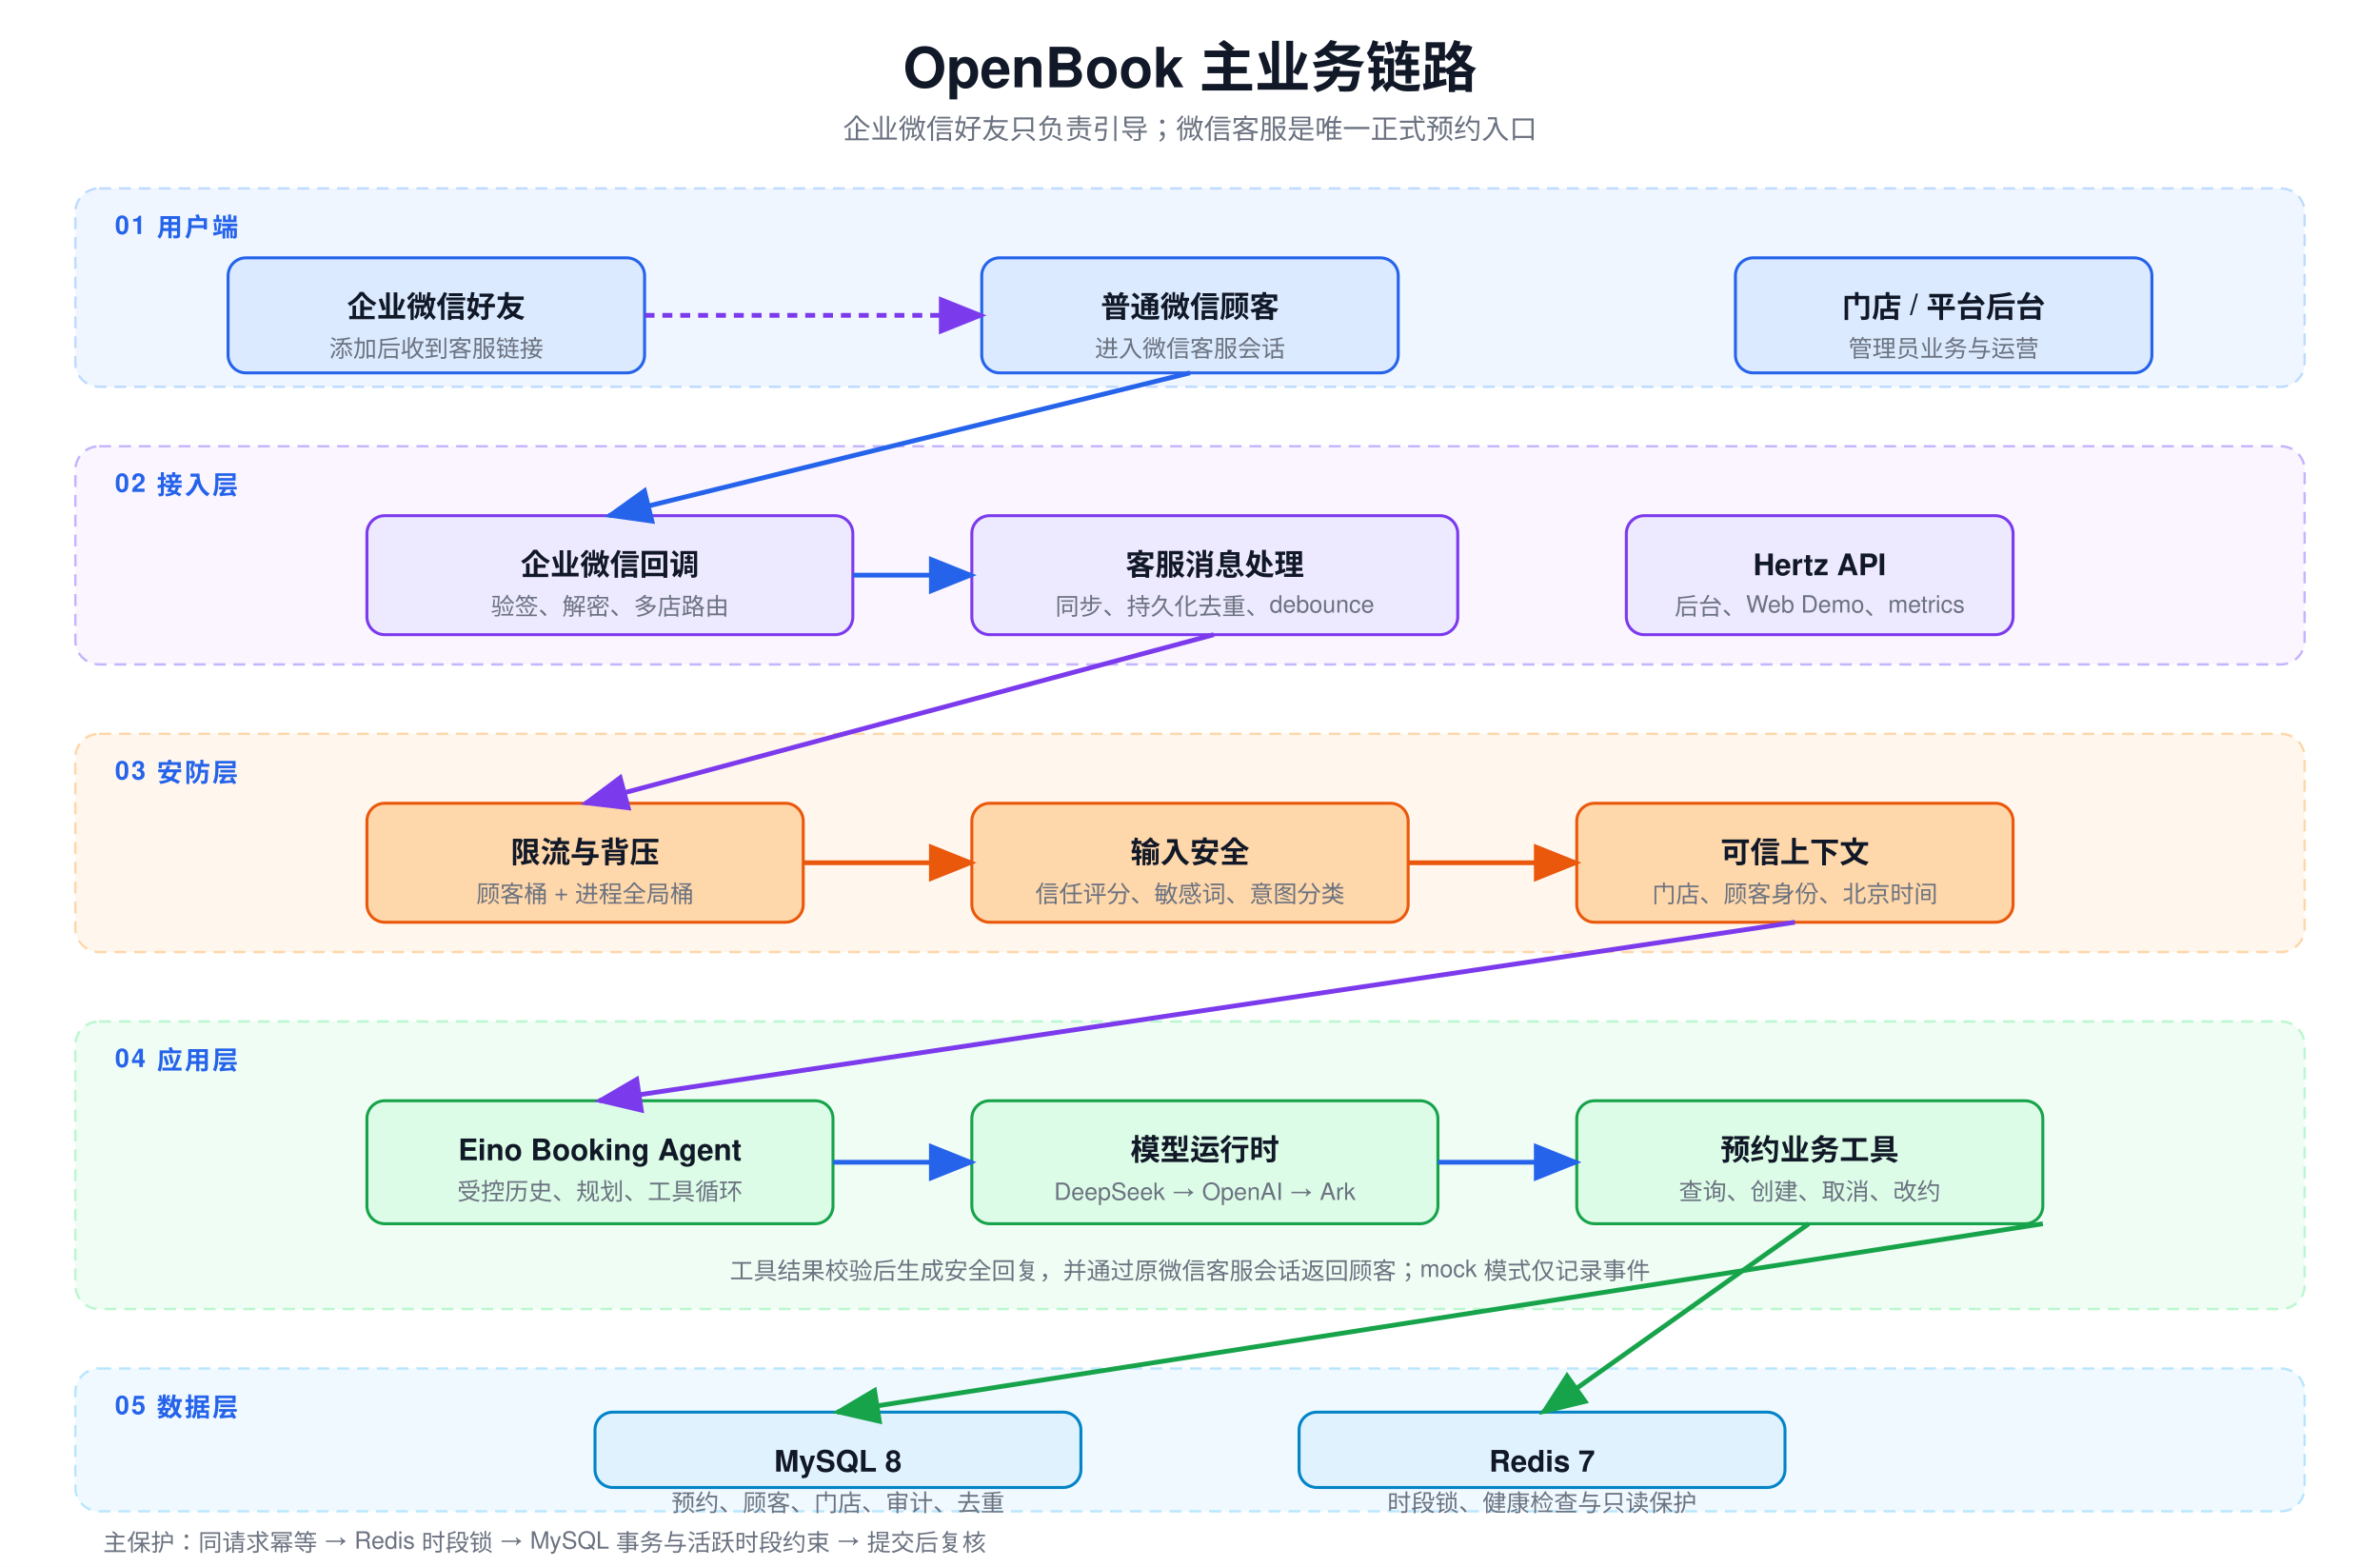
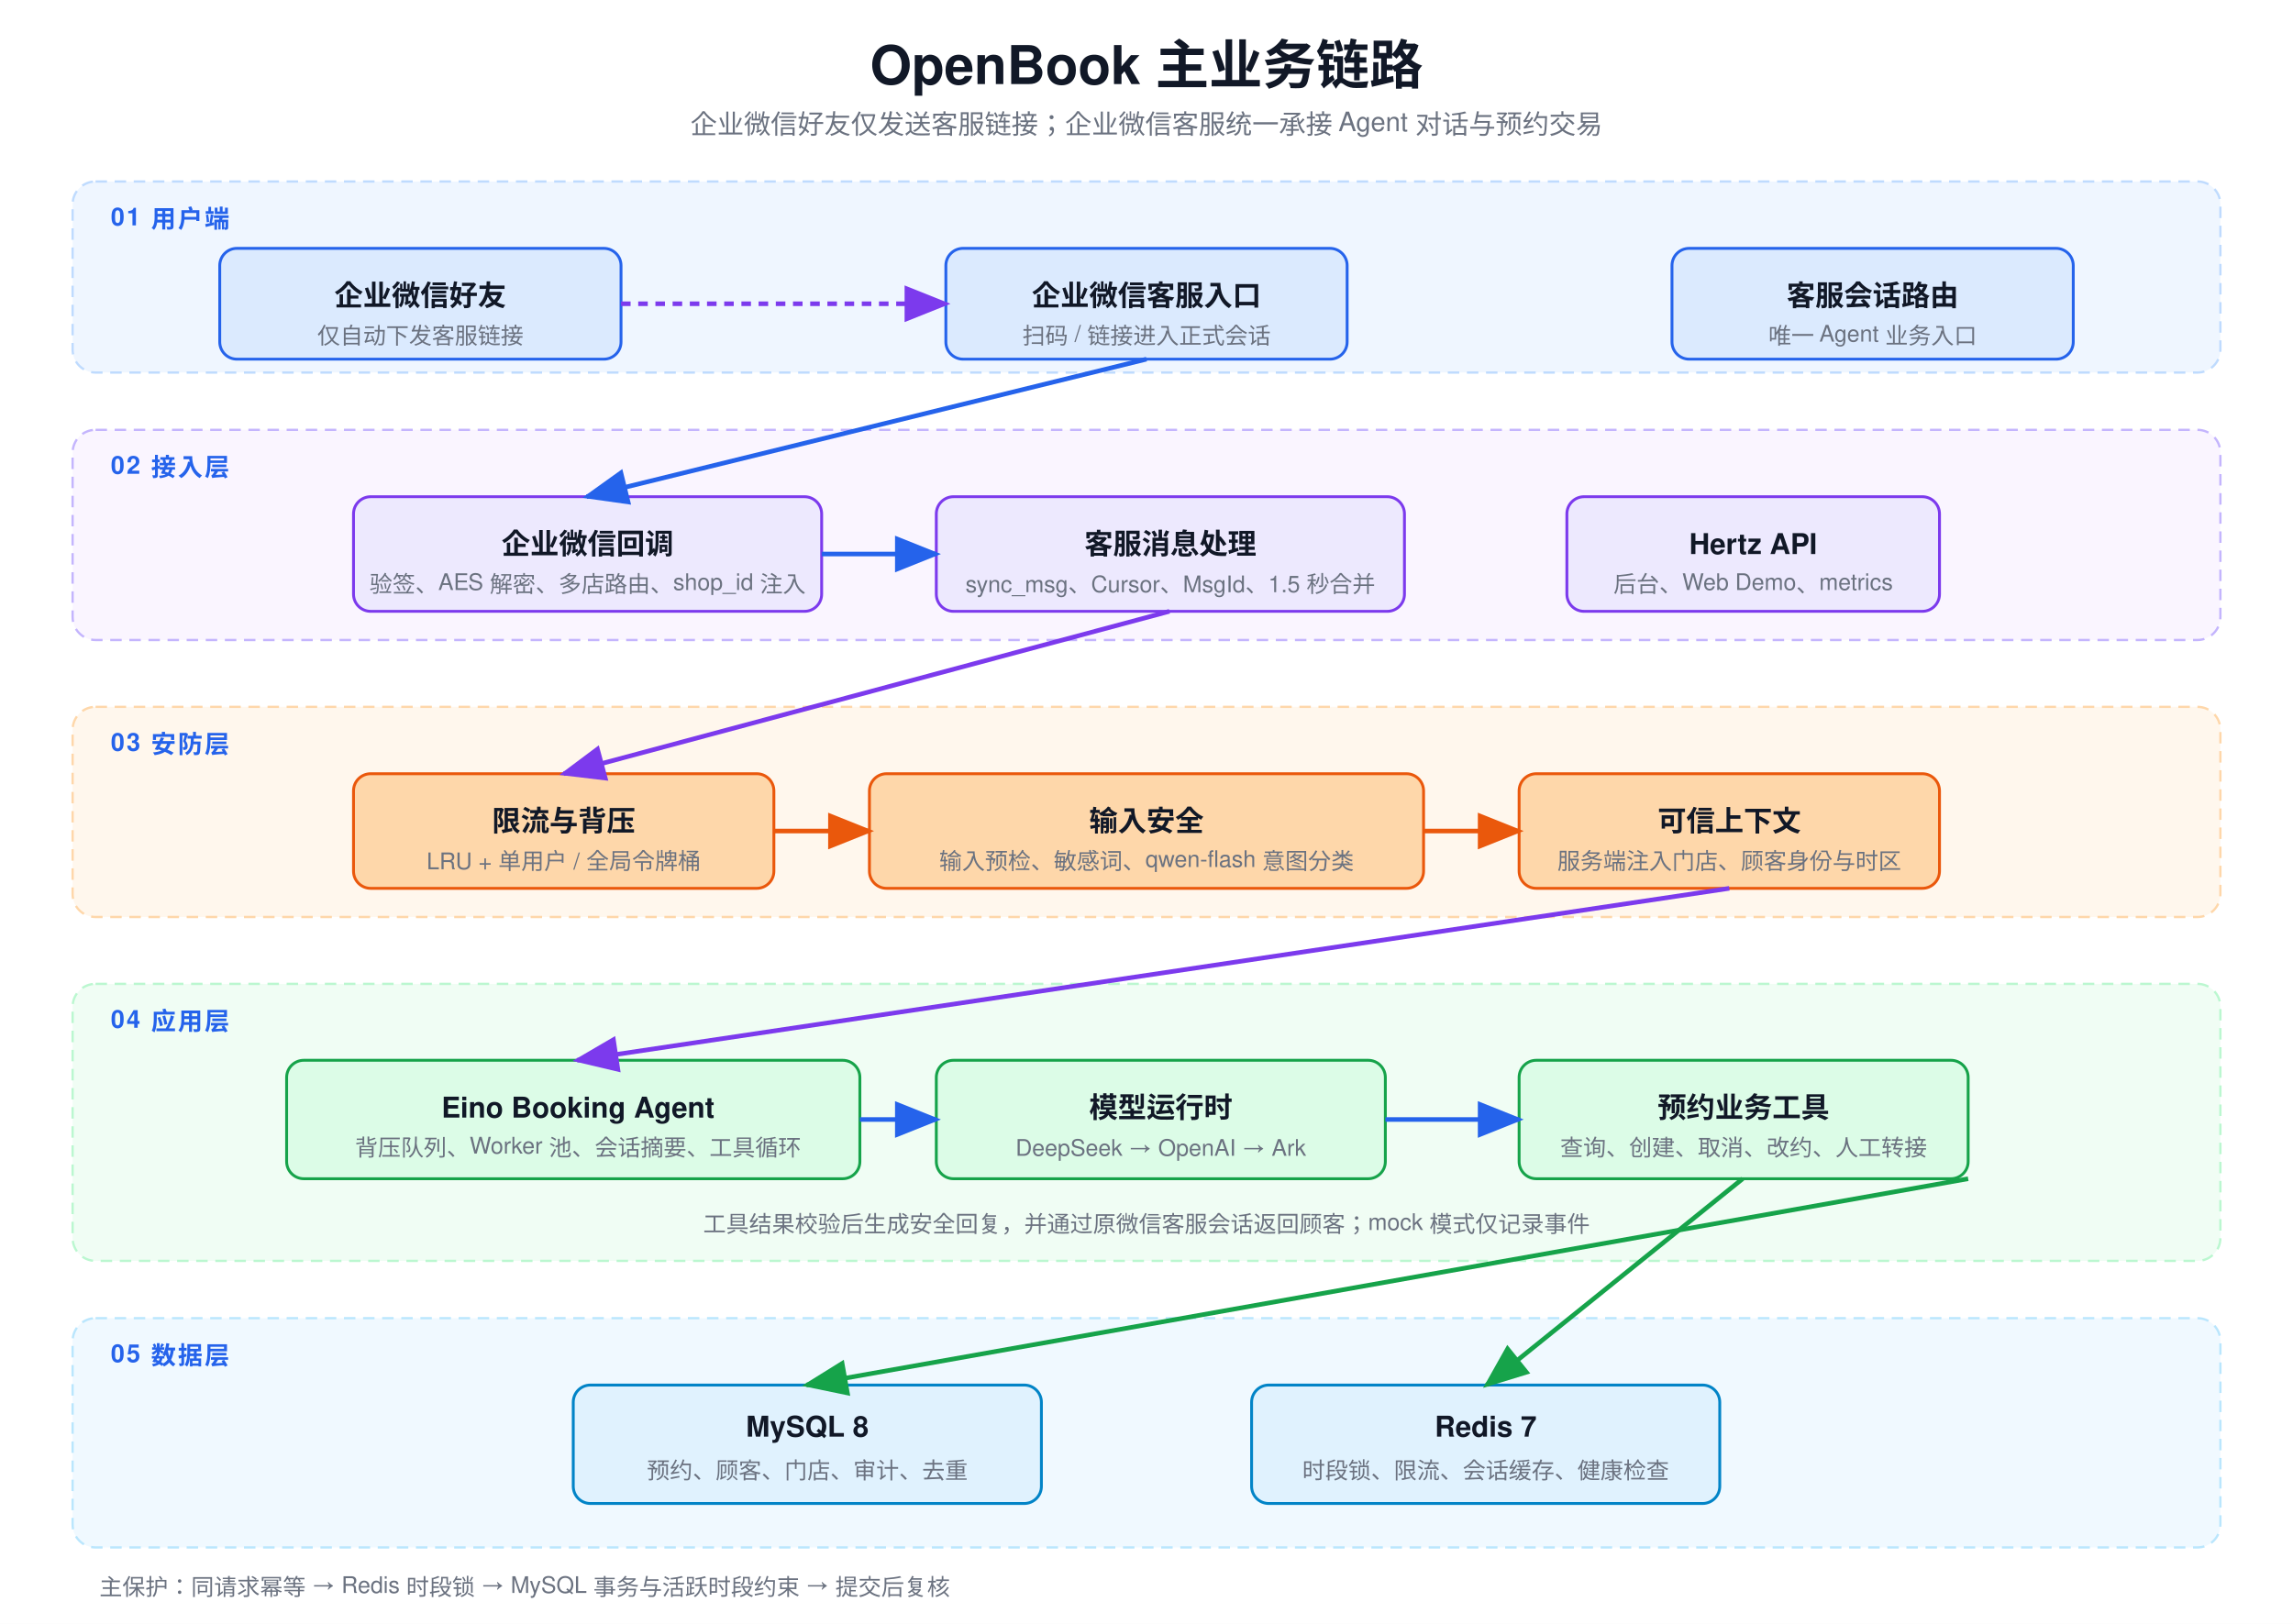
- <svg xmlns="http://www.w3.org/2000/svg" width="1200" height="790" viewBox="0 0 1200 790">
+ <svg xmlns="http://www.w3.org/2000/svg" width="1200" height="850" viewBox="0 0 1200 850">
  <style>text{font-family:'Helvetica Neue', Helvetica, Arial, 'PingFang SC', 'Microsoft YaHei', sans-serif;fill:#111827} .title{font-size:28px;font-weight:700} .sub{font-size:14px;fill:#6b7280} .layer{font-size:13px;font-weight:700;fill:#2563eb;letter-spacing:1px} .label{font-size:15px;font-weight:600} .small{font-size:12px;fill:#6b7280}</style>
  <defs>
    <marker id="blue" markerWidth="10" markerHeight="8" refX="9" refY="4" orient="auto">
      <path d="M0,0 L10,4 L0,8 Z" fill="#2563eb" />
    </marker>
    <marker id="purple" markerWidth="10" markerHeight="8" refX="9" refY="4" orient="auto">
      <path d="M0,0 L10,4 L0,8 Z" fill="#7c3aed" />
    </marker>
    <marker id="green" markerWidth="10" markerHeight="8" refX="9" refY="4" orient="auto">
      <path d="M0,0 L10,4 L0,8 Z" fill="#16a34a" />
    </marker>
    <marker id="orange" markerWidth="10" markerHeight="8" refX="9" refY="4" orient="auto">
      <path d="M0,0 L10,4 L0,8 Z" fill="#ea580c" />
    </marker>
  </defs>
  <rect width="1200" height="100%" fill="#ffffff" />
  <text x="600" y="44" text-anchor="middle" class="title">OpenBook 主业务链路</text>
-   <text x="600" y="70" text-anchor="middle" class="sub">企业微信好友只负责引导；微信客服是唯一正式预约入口</text>
+   <text x="600" y="70" text-anchor="middle" class="sub">企业微信好友仅发送客服链接；企业微信客服统一承接 Agent 对话与预约交易</text>
  <rect x="38" y="95" width="1124" height="100" rx="12" fill="#eff6ff" stroke="#bfdbfe" stroke-width="1.2" stroke-dasharray="6 4" />
  <text x="58" y="118" class="layer">01 用户端</text>
  <rect x="115" y="130" width="210" height="58" rx="9" fill="#dbeafe" stroke="#2563eb" stroke-width="1.5" />
  <text x="220.0" y="160" text-anchor="middle" class="label">企业微信好友</text>
-   <text x="220.0" y="180" text-anchor="middle" class="small">添加后收到客服链接</text>
+   <text x="220.0" y="180" text-anchor="middle" class="small">仅自动下发客服链接</text>
  <rect x="495" y="130" width="210" height="58" rx="9" fill="#dbeafe" stroke="#2563eb" stroke-width="1.5" />
-   <text x="600.0" y="160" text-anchor="middle" class="label">普通微信顾客</text>
-   <text x="600.0" y="180" text-anchor="middle" class="small">进入微信客服会话</text>
+   <text x="600.0" y="160" text-anchor="middle" class="label">企业微信客服入口</text>
+   <text x="600.0" y="180" text-anchor="middle" class="small">扫码 / 链接进入正式会话</text>
  <rect x="875" y="130" width="210" height="58" rx="9" fill="#dbeafe" stroke="#2563eb" stroke-width="1.5" />
-   <text x="980.0" y="160" text-anchor="middle" class="label">门店 / 平台后台</text>
-   <text x="980.0" y="180" text-anchor="middle" class="small">管理员业务与运营</text>
+   <text x="980.0" y="160" text-anchor="middle" class="label">客服会话路由</text>
+   <text x="980.0" y="180" text-anchor="middle" class="small">唯一 Agent 业务入口</text>
  <path d="M 325 159 L 495 159" fill="none" stroke="#7c3aed" stroke-width="2.4" stroke-dasharray="5 4" marker-end="url(#purple)" />
  <rect x="38" y="225" width="1124" height="110" rx="12" fill="#faf5ff" stroke="#c4b5fd" stroke-width="1.2" stroke-dasharray="6 4" />
  <text x="58" y="248" class="layer">02 接入层</text>
  <rect x="185" y="260" width="245" height="60" rx="9" fill="#ede9fe" stroke="#7c3aed" stroke-width="1.5" />
  <text x="307.5" y="290" text-anchor="middle" class="label">企业微信回调</text>
-   <text x="307.5" y="310" text-anchor="middle" class="small">验签、解密、多店路由</text>
+   <text x="307.5" y="310" text-anchor="middle" class="small">验签、AES 解密、多店路由、shop_id 注入</text>
  <rect x="490" y="260" width="245" height="60" rx="9" fill="#ede9fe" stroke="#7c3aed" stroke-width="1.5" />
  <text x="612.5" y="290" text-anchor="middle" class="label">客服消息处理</text>
-   <text x="612.5" y="310" text-anchor="middle" class="small">同步、持久化去重、debounce</text>
+   <text x="612.5" y="310" text-anchor="middle" class="small">sync_msg、Cursor、MsgId、1.5 秒合并</text>
  <rect x="820" y="260" width="195" height="60" rx="9" fill="#ede9fe" stroke="#7c3aed" stroke-width="1.5" />
  <text x="917.5" y="290" text-anchor="middle" class="label">Hertz API</text>
  <text x="917.5" y="310" text-anchor="middle" class="small">后台、Web Demo、metrics</text>
  <path d="M 600 188 L 307 260" fill="none" stroke="#2563eb" stroke-width="2.4" marker-end="url(#blue)" />
  <path d="M 430 290 L 490 290" fill="none" stroke="#2563eb" stroke-width="2.4" marker-end="url(#blue)" />
  <rect x="38" y="370" width="1124" height="110" rx="12" fill="#fff7ed" stroke="#fed7aa" stroke-width="1.2" stroke-dasharray="6 4" />
  <text x="58" y="393" class="layer">03 安防层</text>
  <rect x="185" y="405" width="220" height="60" rx="9" fill="#fed7aa" stroke="#ea580c" stroke-width="1.5" />
  <text x="295.0" y="435" text-anchor="middle" class="label">限流与背压</text>
-   <text x="295.0" y="455" text-anchor="middle" class="small">顾客桶 + 进程全局桶</text>
-   <rect x="490" y="405" width="220" height="60" rx="9" fill="#fed7aa" stroke="#ea580c" stroke-width="1.5" />
+   <text x="295.0" y="455" text-anchor="middle" class="small">LRU + 单用户 / 全局令牌桶</text>
+   <rect x="455" y="405" width="290" height="60" rx="9" fill="#fed7aa" stroke="#ea580c" stroke-width="1.5" />
  <text x="600.0" y="435" text-anchor="middle" class="label">输入安全</text>
-   <text x="600.0" y="455" text-anchor="middle" class="small">信任评分、敏感词、意图分类</text>
+   <text x="600.0" y="455" text-anchor="middle" class="small">输入预检、敏感词、qwen-flash 意图分类</text>
  <rect x="795" y="405" width="220" height="60" rx="9" fill="#fed7aa" stroke="#ea580c" stroke-width="1.5" />
  <text x="905.0" y="435" text-anchor="middle" class="label">可信上下文</text>
-   <text x="905.0" y="455" text-anchor="middle" class="small">门店、顾客身份、北京时间</text>
+   <text x="905.0" y="455" text-anchor="middle" class="small">服务端注入门店、顾客身份与时区</text>
  <path d="M 612 320 L 295 405" fill="none" stroke="#7c3aed" stroke-width="2.4" marker-end="url(#purple)" />
-   <path d="M 405 435 L 490 435" fill="none" stroke="#ea580c" stroke-width="2.4" marker-end="url(#orange)" />
-   <path d="M 710 435 L 795 435" fill="none" stroke="#ea580c" stroke-width="2.4" marker-end="url(#orange)" />
+   <path d="M 405 435 L 455 435" fill="none" stroke="#ea580c" stroke-width="2.4" marker-end="url(#orange)" />
+   <path d="M 745 435 L 795 435" fill="none" stroke="#ea580c" stroke-width="2.4" marker-end="url(#orange)" />
  <rect x="38" y="515" width="1124" height="145" rx="12" fill="#f0fdf4" stroke="#bbf7d0" stroke-width="1.2" stroke-dasharray="6 4" />
  <text x="58" y="538" class="layer">04 应用层</text>
-   <rect x="185" y="555" width="235" height="62" rx="9" fill="#dcfce7" stroke="#16a34a" stroke-width="1.5" />
+   <rect x="150" y="555" width="300" height="62" rx="9" fill="#dcfce7" stroke="#16a34a" stroke-width="1.5" />
  <text x="302.5" y="585" text-anchor="middle" class="label">Eino Booking Agent</text>
-   <text x="302.5" y="605" text-anchor="middle" class="small">受控历史、规划、工具循环</text>
+   <text x="302.5" y="605" text-anchor="middle" class="small">背压队列、Worker 池、会话摘要、工具循环</text>
  <rect x="490" y="555" width="235" height="62" rx="9" fill="#dcfce7" stroke="#16a34a" stroke-width="1.5" />
  <text x="607.5" y="585" text-anchor="middle" class="label">模型运行时</text>
  <text x="607.5" y="605" text-anchor="middle" class="small">DeepSeek → OpenAI → Ark</text>
  <rect x="795" y="555" width="235" height="62" rx="9" fill="#dcfce7" stroke="#16a34a" stroke-width="1.5" />
  <text x="912.5" y="585" text-anchor="middle" class="label">预约业务工具</text>
-   <text x="912.5" y="605" text-anchor="middle" class="small">查询、创建、取消、改约</text>
+   <text x="912.5" y="605" text-anchor="middle" class="small">查询、创建、取消、改约、人工转接</text>
  <path d="M 905 465 L 302 555" fill="none" stroke="#7c3aed" stroke-width="2.4" marker-end="url(#purple)" />
-   <path d="M 420 586 L 490 586" fill="none" stroke="#2563eb" stroke-width="2.4" marker-end="url(#blue)" />
+   <path d="M 450 586 L 490 586" fill="none" stroke="#2563eb" stroke-width="2.4" marker-end="url(#blue)" />
  <path d="M 725 586 L 795 586" fill="none" stroke="#2563eb" stroke-width="2.4" marker-end="url(#blue)" />
  <text x="600" y="645" text-anchor="middle" class="small">工具结果校验后生成安全回复，并通过原微信客服会话返回顾客；mock 模式仅记录事件</text>
-   <rect x="38" y="690" width="1124" height="72" rx="12" fill="#f0f9ff" stroke="#bae6fd" stroke-width="1.2" stroke-dasharray="6 4" />
+   <rect x="38" y="690" width="1124" height="120" rx="12" fill="#f0f9ff" stroke="#bae6fd" stroke-width="1.2" stroke-dasharray="6 4" />
  <text x="58" y="713" class="layer">05 数据层</text>
-   <rect x="300" y="712" width="245" height="38" rx="9" fill="#e0f2fe" stroke="#0284c7" stroke-width="1.5" />
-   <text x="422.5" y="742" text-anchor="middle" class="label">MySQL 8</text>
-   <text x="422.5" y="762" text-anchor="middle" class="small">预约、顾客、门店、审计、去重</text>
-   <rect x="655" y="712" width="245" height="38" rx="9" fill="#e0f2fe" stroke="#0284c7" stroke-width="1.5" />
-   <text x="777.5" y="742" text-anchor="middle" class="label">Redis 7</text>
-   <text x="777.5" y="762" text-anchor="middle" class="small">时段锁、健康检查与只读保护</text>
-   <path d="M 912 617 L 778 712" fill="none" stroke="#16a34a" stroke-width="2.4" marker-end="url(#green)" />
-   <path d="M 1030 617 L 422 712" fill="none" stroke="#16a34a" stroke-width="2.4" marker-end="url(#green)" />
-   <text x="52" y="782" class="small">主保护：同请求幂等 → Redis 时段锁 → MySQL 事务与活跃时段约束 → 提交后复核</text>
+   <rect x="300" y="725" width="245" height="62" rx="9" fill="#e0f2fe" stroke="#0284c7" stroke-width="1.5" />
+   <text x="422.5" y="752" text-anchor="middle" class="label">MySQL 8</text>
+   <text x="422.5" y="774" text-anchor="middle" class="small">预约、顾客、门店、审计、去重</text>
+   <rect x="655" y="725" width="245" height="62" rx="9" fill="#e0f2fe" stroke="#0284c7" stroke-width="1.5" />
+   <text x="777.5" y="752" text-anchor="middle" class="label">Redis 7</text>
+   <text x="777.5" y="774" text-anchor="middle" class="small">时段锁、限流、会话缓存、健康检查</text>
+   <path d="M 912 617 L 778 725" fill="none" stroke="#16a34a" stroke-width="2.4" marker-end="url(#green)" />
+   <path d="M 1030 617 L 422 725" fill="none" stroke="#16a34a" stroke-width="2.4" marker-end="url(#green)" />
+   <text x="52" y="835" class="small">主保护：同请求幂等 → Redis 时段锁 → MySQL 事务与活跃时段约束 → 提交后复核</text>
</svg>
